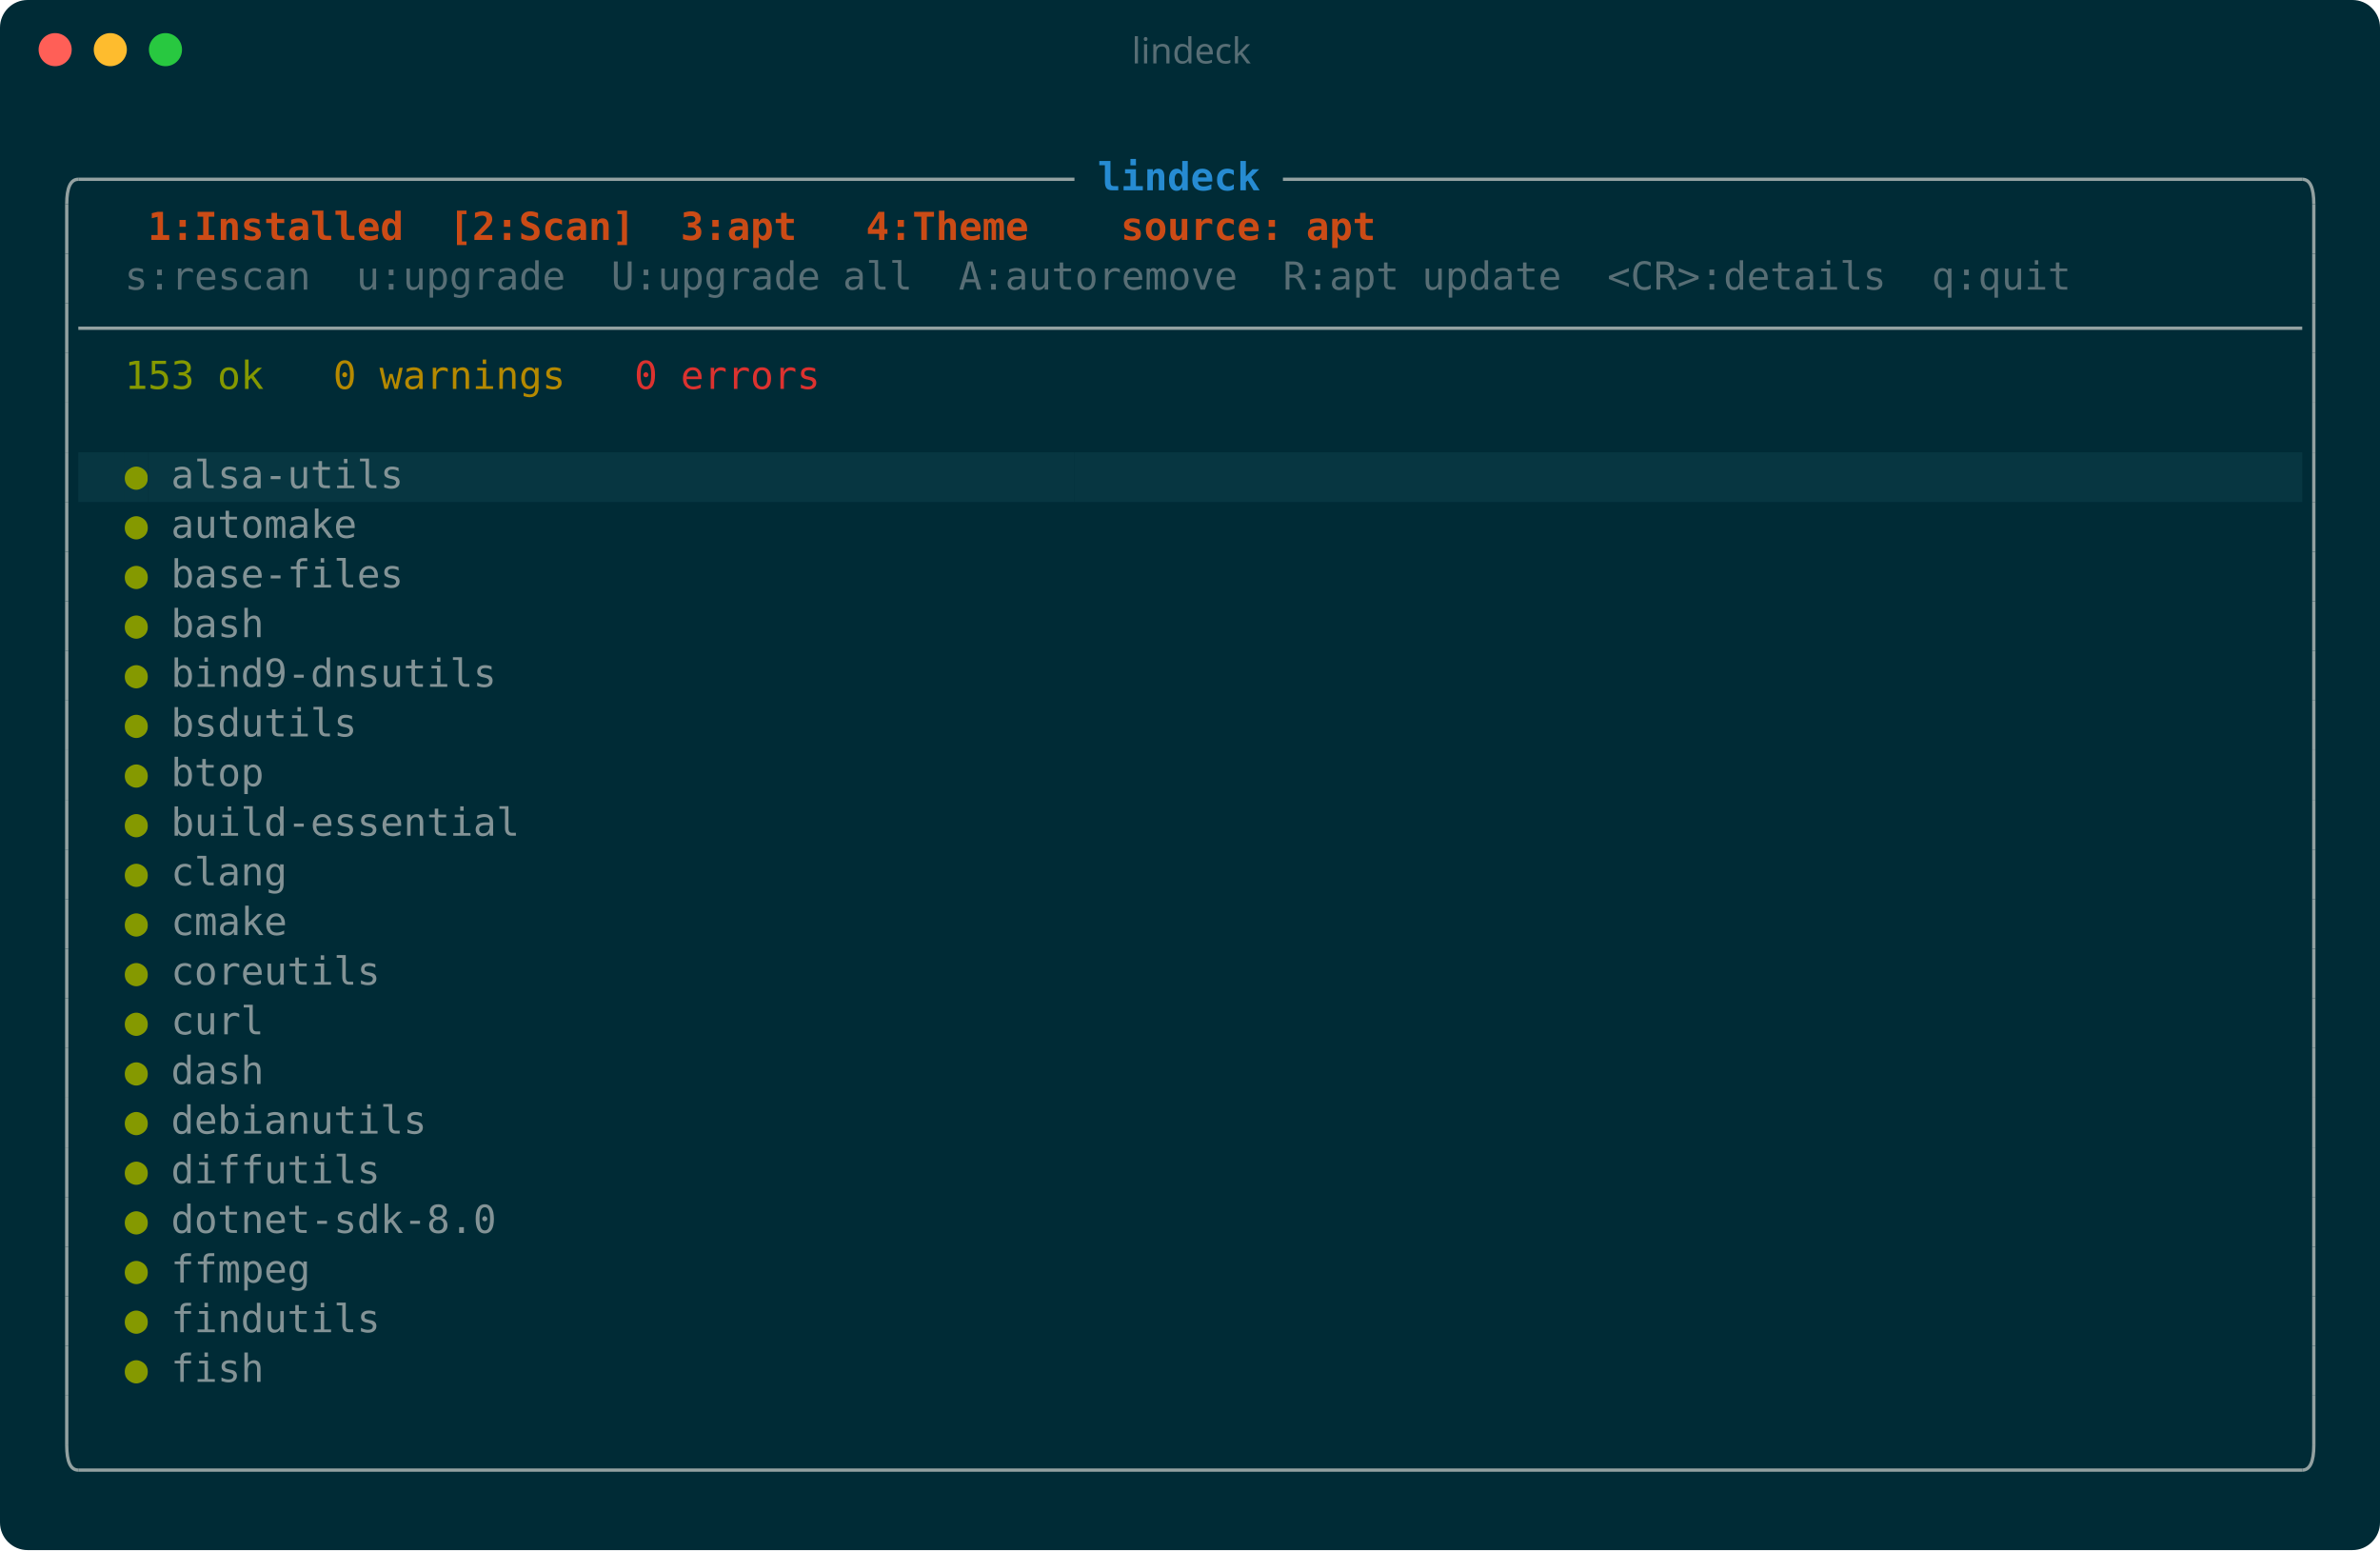
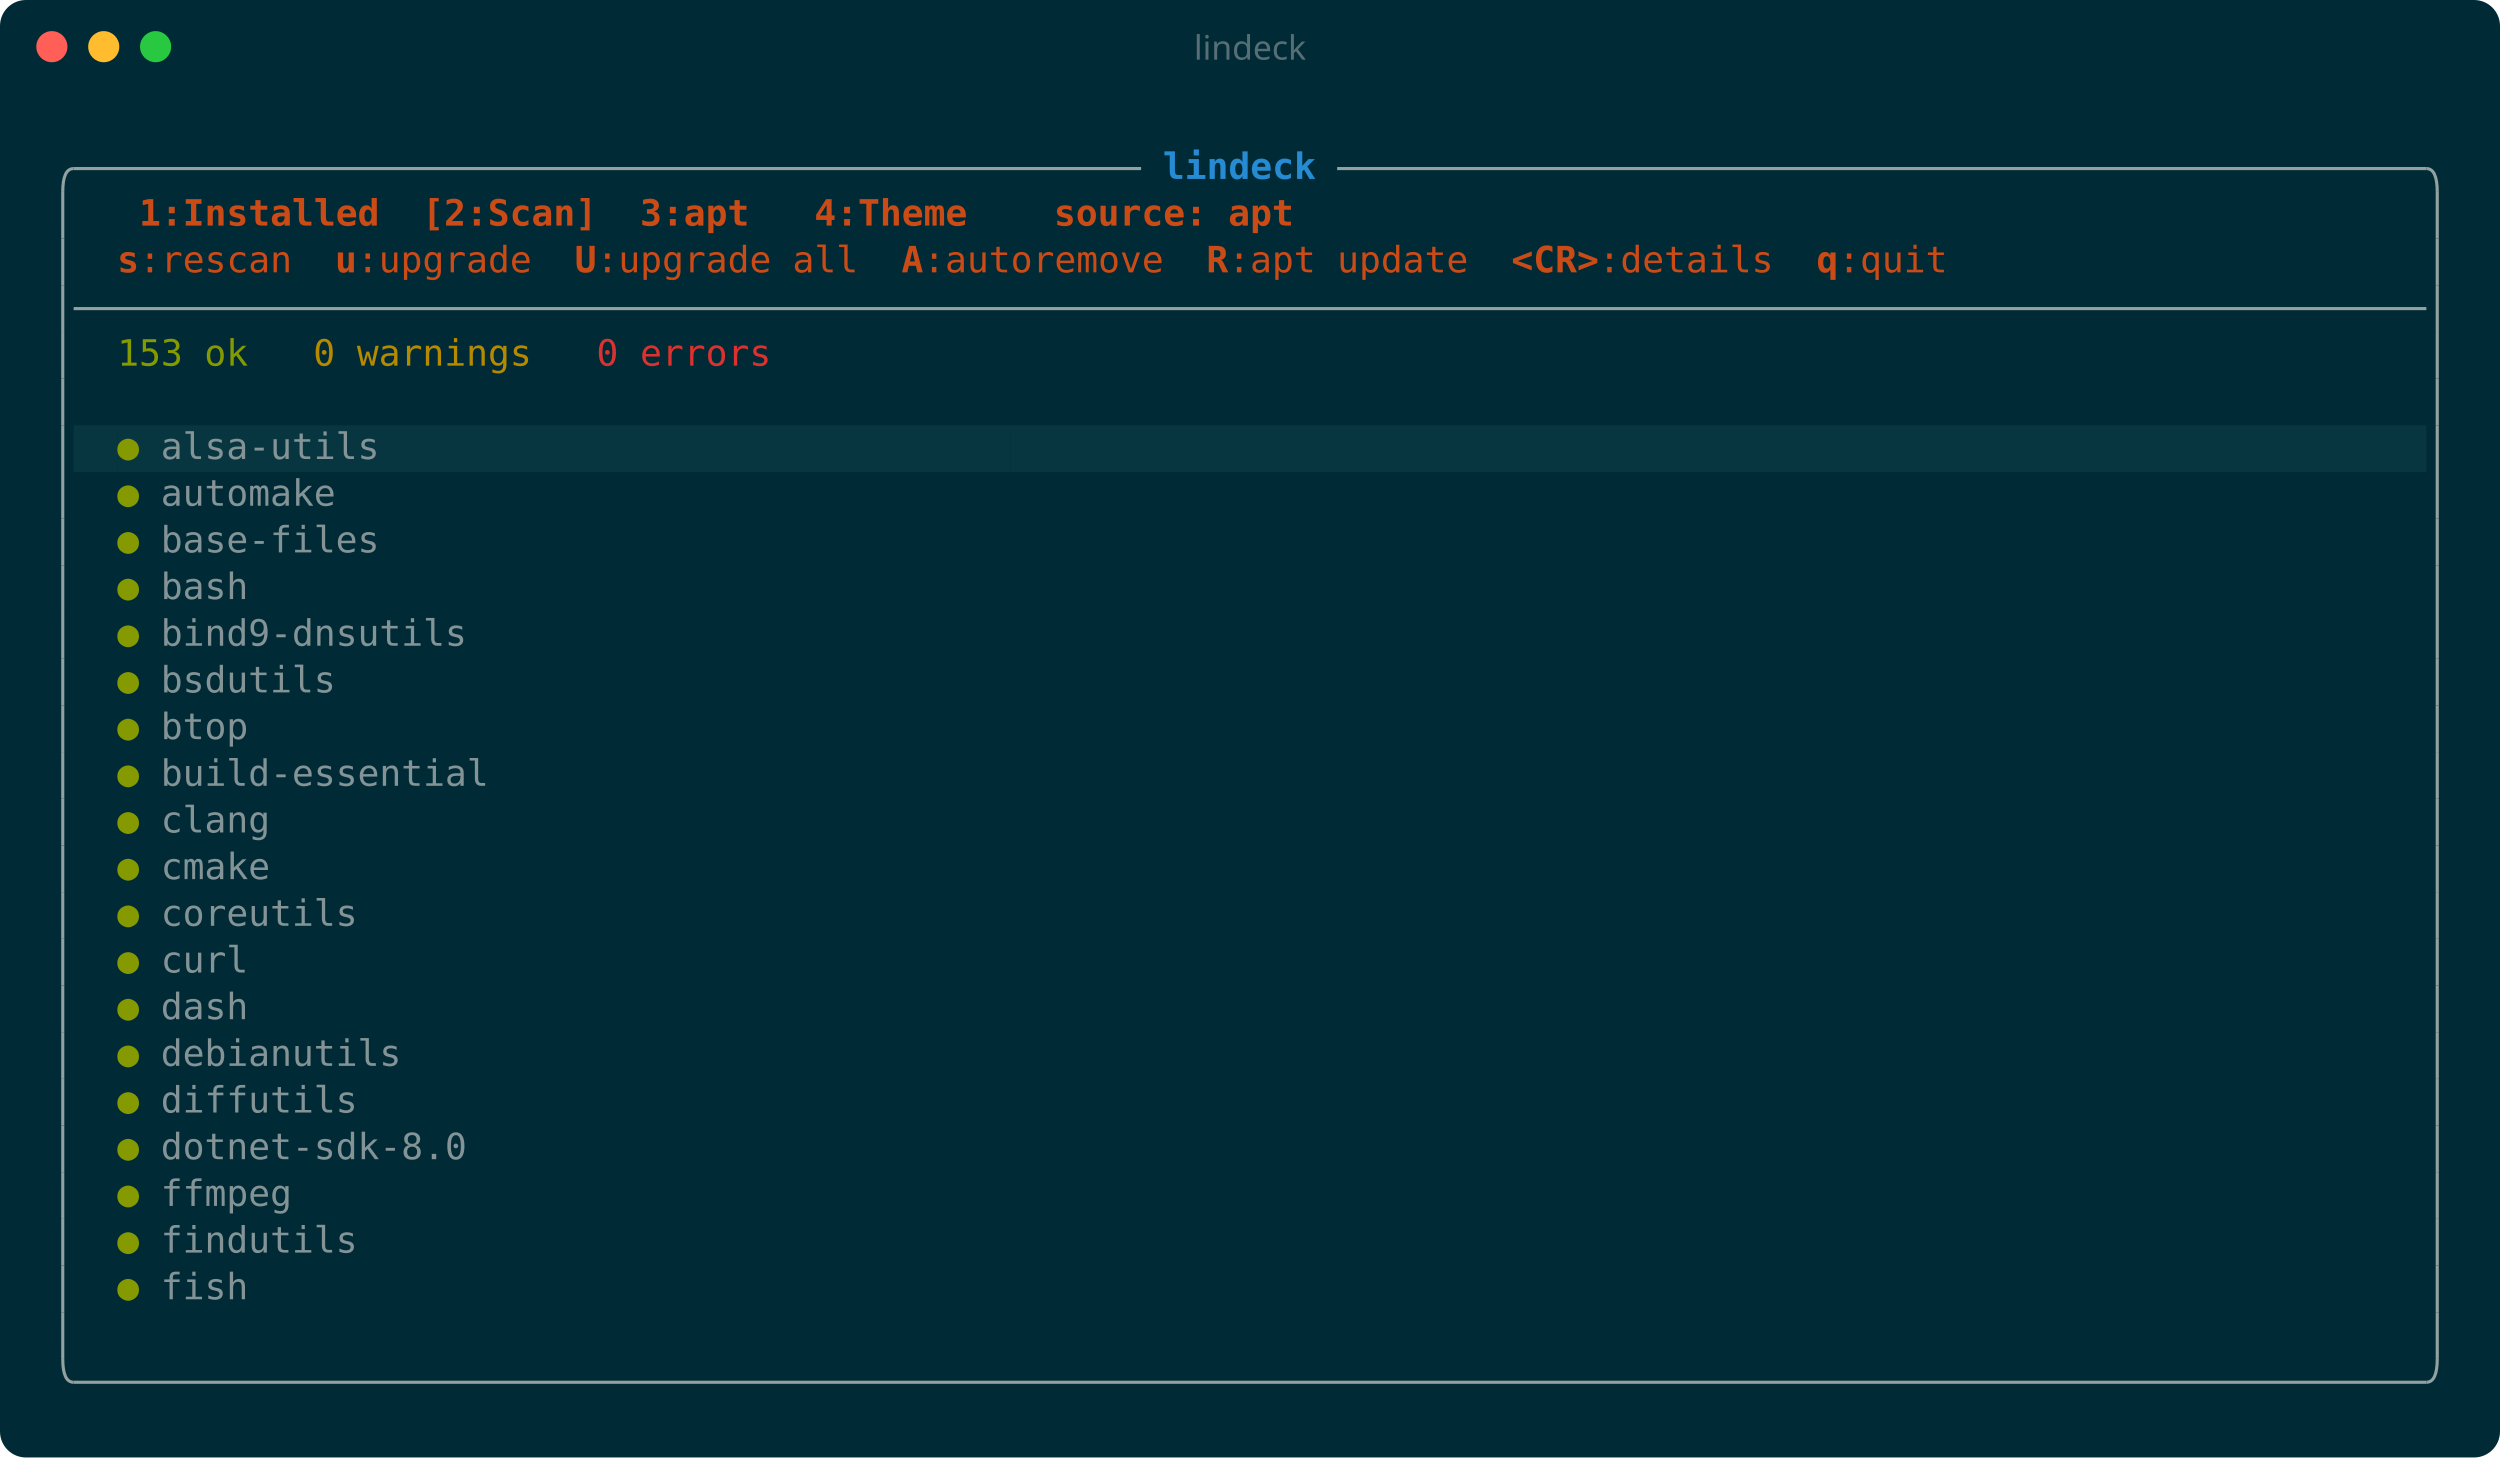
- <svg xmlns="http://www.w3.org/2000/svg" width="863" height="562" viewBox="0 0 863 562">
+ <svg xmlns="http://www.w3.org/2000/svg" width="964" height="562" viewBox="0 0 964 562">
  <rect width="100%" height="100%" rx="10" fill="#002b36" />
  <circle cx="20" cy="18" r="6" fill="#ff5f57" />
  <circle cx="40" cy="18" r="6" fill="#febc2e" />
  <circle cx="60" cy="18" r="6" fill="#28c840" />
-   <text x="432" y="23" fill="#586e75" font-family="ui-sans-serif,system-ui,sans-serif" font-size="13" text-anchor="middle">lindeck</text>
+   <text x="482" y="23" fill="#586e75" font-family="ui-sans-serif,system-ui,sans-serif" font-size="13" text-anchor="middle">lindeck</text>
  <g font-family="ui-monospace,SFMono-Regular,Menlo,Consolas,'DejaVu Sans Mono',monospace" font-size="14" xml:space="preserve">
    <path d="M28.4,65.0 Q24.2,65.0 24.2,74.0" stroke="#93a1a1" stroke-width="1.2" fill="none" />
-     <line x1="28.4" y1="65.0" x2="389.6" y2="65.0" stroke="#93a1a1" stroke-width="1.2" fill="none" />
-     <text x="398.0" y="69.0" fill="#268bd2" font-weight="bold" textLength="58.8" lengthAdjust="spacingAndGlyphs">lindeck</text>
-     <line x1="465.2" y1="65.0" x2="834.8" y2="65.0" stroke="#93a1a1" stroke-width="1.2" fill="none" />
-     <path d="M834.8,65.0 Q839.0,65.0 839.0,74.0" stroke="#93a1a1" stroke-width="1.2" fill="none" />
+     <line x1="28.4" y1="65.0" x2="440.0" y2="65.0" stroke="#93a1a1" stroke-width="1.2" fill="none" />
+     <text x="448.4" y="69.0" fill="#268bd2" font-weight="bold" textLength="58.8" lengthAdjust="spacingAndGlyphs">lindeck</text>
+     <line x1="515.6" y1="65.0" x2="935.6" y2="65.0" stroke="#93a1a1" stroke-width="1.2" fill="none" />
+     <path d="M935.6,65.0 Q939.8,65.0 939.8,74.0" stroke="#93a1a1" stroke-width="1.2" fill="none" />
    <line x1="24.2" y1="74.0" x2="24.2" y2="92.0" stroke="#93a1a1" stroke-width="1.2" fill="none" />
    <text x="53.6" y="87.0" fill="#cb4b16" font-weight="bold" textLength="92.4" lengthAdjust="spacingAndGlyphs">1:Installed</text>
    <text x="162.8" y="87.0" fill="#cb4b16" font-weight="bold" textLength="67.2" lengthAdjust="spacingAndGlyphs">[2:Scan]</text>
    <text x="246.8" y="87.0" fill="#cb4b16" font-weight="bold" textLength="42.0" lengthAdjust="spacingAndGlyphs">3:apt</text>
    <text x="314.0" y="87.0" fill="#cb4b16" font-weight="bold" textLength="58.8" lengthAdjust="spacingAndGlyphs">4:Theme</text>
    <text x="406.4" y="87.0" fill="#cb4b16" font-weight="bold" textLength="58.8" lengthAdjust="spacingAndGlyphs">source:</text>
    <text x="473.6" y="87.0" fill="#cb4b16" font-weight="bold" textLength="25.2" lengthAdjust="spacingAndGlyphs">apt</text>
-     <line x1="839.0" y1="74.0" x2="839.0" y2="92.0" stroke="#93a1a1" stroke-width="1.2" fill="none" />
+     <line x1="939.8" y1="74.0" x2="939.8" y2="92.0" stroke="#93a1a1" stroke-width="1.2" fill="none" />
    <line x1="24.2" y1="92.0" x2="24.2" y2="110.0" stroke="#93a1a1" stroke-width="1.2" fill="none" />
-     <text x="45.2" y="105.0" fill="#586e75" textLength="67.2" lengthAdjust="spacingAndGlyphs">s:rescan</text>
-     <text x="129.2" y="105.0" fill="#586e75" textLength="75.6" lengthAdjust="spacingAndGlyphs">u:upgrade</text>
-     <text x="221.6" y="105.0" fill="#586e75" textLength="75.6" lengthAdjust="spacingAndGlyphs">U:upgrade</text>
-     <text x="305.6" y="105.0" fill="#586e75" textLength="25.2" lengthAdjust="spacingAndGlyphs">all</text>
-     <text x="347.6" y="105.0" fill="#586e75" textLength="100.8" lengthAdjust="spacingAndGlyphs">A:autoremove</text>
-     <text x="465.2" y="105.0" fill="#586e75" textLength="42.0" lengthAdjust="spacingAndGlyphs">R:apt</text>
-     <text x="515.6" y="105.0" fill="#586e75" textLength="50.4" lengthAdjust="spacingAndGlyphs">update</text>
-     <text x="582.8" y="105.0" fill="#586e75" textLength="100.8" lengthAdjust="spacingAndGlyphs">&lt;CR&gt;:details</text>
-     <text x="700.4" y="105.0" fill="#586e75" textLength="50.4" lengthAdjust="spacingAndGlyphs">q:quit</text>
-     <line x1="839.0" y1="92.0" x2="839.0" y2="110.0" stroke="#93a1a1" stroke-width="1.2" fill="none" />
+     <text x="45.2" y="105.0" fill="#cb4b16" font-weight="bold" textLength="8.4" lengthAdjust="spacingAndGlyphs">s</text>
+     <text x="53.6" y="105.0" fill="#cb4b16" textLength="58.8" lengthAdjust="spacingAndGlyphs">:rescan</text>
+     <text x="129.2" y="105.0" fill="#cb4b16" font-weight="bold" textLength="8.4" lengthAdjust="spacingAndGlyphs">u</text>
+     <text x="137.6" y="105.0" fill="#cb4b16" textLength="67.2" lengthAdjust="spacingAndGlyphs">:upgrade</text>
+     <text x="221.6" y="105.0" fill="#cb4b16" font-weight="bold" textLength="8.4" lengthAdjust="spacingAndGlyphs">U</text>
+     <text x="230.0" y="105.0" fill="#cb4b16" textLength="67.2" lengthAdjust="spacingAndGlyphs">:upgrade</text>
+     <text x="305.6" y="105.0" fill="#cb4b16" textLength="25.2" lengthAdjust="spacingAndGlyphs">all</text>
+     <text x="347.6" y="105.0" fill="#cb4b16" font-weight="bold" textLength="8.4" lengthAdjust="spacingAndGlyphs">A</text>
+     <text x="356.0" y="105.0" fill="#cb4b16" textLength="92.4" lengthAdjust="spacingAndGlyphs">:autoremove</text>
+     <text x="465.2" y="105.0" fill="#cb4b16" font-weight="bold" textLength="8.4" lengthAdjust="spacingAndGlyphs">R</text>
+     <text x="473.6" y="105.0" fill="#cb4b16" textLength="33.6" lengthAdjust="spacingAndGlyphs">:apt</text>
+     <text x="515.6" y="105.0" fill="#cb4b16" textLength="50.4" lengthAdjust="spacingAndGlyphs">update</text>
+     <text x="582.8" y="105.0" fill="#cb4b16" font-weight="bold" textLength="33.6" lengthAdjust="spacingAndGlyphs">&lt;CR&gt;</text>
+     <text x="616.4" y="105.0" fill="#cb4b16" textLength="67.2" lengthAdjust="spacingAndGlyphs">:details</text>
+     <text x="700.4" y="105.0" fill="#cb4b16" font-weight="bold" textLength="8.4" lengthAdjust="spacingAndGlyphs">q</text>
+     <text x="708.8" y="105.0" fill="#cb4b16" textLength="42.0" lengthAdjust="spacingAndGlyphs">:quit</text>
+     <line x1="939.8" y1="92.0" x2="939.8" y2="110.0" stroke="#93a1a1" stroke-width="1.2" fill="none" />
    <line x1="24.2" y1="110.0" x2="24.2" y2="128.0" stroke="#93a1a1" stroke-width="1.2" fill="none" />
-     <line x1="28.4" y1="119.0" x2="834.8" y2="119.0" stroke="#93a1a1" stroke-width="1.2" fill="none" />
-     <line x1="839.0" y1="110.0" x2="839.0" y2="128.0" stroke="#93a1a1" stroke-width="1.2" fill="none" />
+     <line x1="28.4" y1="119.0" x2="935.6" y2="119.0" stroke="#93a1a1" stroke-width="1.2" fill="none" />
+     <line x1="939.8" y1="110.0" x2="939.8" y2="128.0" stroke="#93a1a1" stroke-width="1.2" fill="none" />
    <line x1="24.2" y1="128.0" x2="24.2" y2="146.0" stroke="#93a1a1" stroke-width="1.2" fill="none" />
    <text x="45.2" y="141.0" fill="#859900" textLength="25.2" lengthAdjust="spacingAndGlyphs">153</text>
    <text x="78.8" y="141.0" fill="#859900" textLength="16.8" lengthAdjust="spacingAndGlyphs">ok</text>
    <text x="120.8" y="141.0" fill="#b58900" textLength="8.4" lengthAdjust="spacingAndGlyphs">0</text>
    <text x="137.6" y="141.0" fill="#b58900" textLength="67.2" lengthAdjust="spacingAndGlyphs">warnings</text>
    <text x="230.0" y="141.0" fill="#dc322f" textLength="8.4" lengthAdjust="spacingAndGlyphs">0</text>
    <text x="246.8" y="141.0" fill="#dc322f" textLength="50.4" lengthAdjust="spacingAndGlyphs">errors</text>
-     <line x1="839.0" y1="128.0" x2="839.0" y2="146.0" stroke="#93a1a1" stroke-width="1.2" fill="none" />
+     <line x1="939.8" y1="128.0" x2="939.8" y2="146.0" stroke="#93a1a1" stroke-width="1.2" fill="none" />
    <line x1="24.2" y1="146.0" x2="24.2" y2="164.0" stroke="#93a1a1" stroke-width="1.2" fill="none" />
-     <line x1="839.0" y1="146.0" x2="839.0" y2="164.0" stroke="#93a1a1" stroke-width="1.2" fill="none" />
+     <line x1="939.8" y1="146.0" x2="939.8" y2="164.0" stroke="#93a1a1" stroke-width="1.2" fill="none" />
    <line x1="24.2" y1="164.0" x2="24.2" y2="182.0" stroke="#93a1a1" stroke-width="1.2" fill="none" />
    <rect x="28.4" y="164.0" width="16.8" height="18" fill="#073641" />
    <rect x="45.2" y="164.0" width="8.4" height="18" fill="#073641" />
    <text x="45.2" y="177.0" fill="#859900" textLength="8.4" lengthAdjust="spacingAndGlyphs">●</text>
    <rect x="53.6" y="164.0" width="336.0" height="18" fill="#073641" />
    <text x="62.0" y="177.0" fill="#839396" textLength="84.0" lengthAdjust="spacingAndGlyphs">alsa-utils</text>
-     <rect x="389.6" y="164.0" width="445.2" height="18" fill="#073641" />
-     <line x1="839.0" y1="164.0" x2="839.0" y2="182.0" stroke="#93a1a1" stroke-width="1.2" fill="none" />
+     <rect x="389.6" y="164.0" width="546.0" height="18" fill="#073641" />
+     <line x1="939.8" y1="164.0" x2="939.8" y2="182.0" stroke="#93a1a1" stroke-width="1.2" fill="none" />
    <line x1="24.2" y1="182.0" x2="24.2" y2="200.0" stroke="#93a1a1" stroke-width="1.2" fill="none" />
    <text x="45.2" y="195.0" fill="#859900" textLength="8.4" lengthAdjust="spacingAndGlyphs">●</text>
    <text x="62.0" y="195.0" fill="#839396" textLength="67.2" lengthAdjust="spacingAndGlyphs">automake</text>
-     <line x1="839.0" y1="182.0" x2="839.0" y2="200.0" stroke="#93a1a1" stroke-width="1.2" fill="none" />
+     <line x1="939.8" y1="182.0" x2="939.8" y2="200.0" stroke="#93a1a1" stroke-width="1.2" fill="none" />
    <line x1="24.2" y1="200.0" x2="24.2" y2="218.0" stroke="#93a1a1" stroke-width="1.2" fill="none" />
    <text x="45.2" y="213.0" fill="#859900" textLength="8.4" lengthAdjust="spacingAndGlyphs">●</text>
    <text x="62.0" y="213.0" fill="#839396" textLength="84.0" lengthAdjust="spacingAndGlyphs">base-files</text>
-     <line x1="839.0" y1="200.0" x2="839.0" y2="218.0" stroke="#93a1a1" stroke-width="1.2" fill="none" />
+     <line x1="939.8" y1="200.0" x2="939.8" y2="218.0" stroke="#93a1a1" stroke-width="1.2" fill="none" />
    <line x1="24.2" y1="218.0" x2="24.2" y2="236.0" stroke="#93a1a1" stroke-width="1.2" fill="none" />
    <text x="45.2" y="231.0" fill="#859900" textLength="8.4" lengthAdjust="spacingAndGlyphs">●</text>
    <text x="62.0" y="231.0" fill="#839396" textLength="33.6" lengthAdjust="spacingAndGlyphs">bash</text>
-     <line x1="839.0" y1="218.0" x2="839.0" y2="236.0" stroke="#93a1a1" stroke-width="1.2" fill="none" />
+     <line x1="939.8" y1="218.0" x2="939.8" y2="236.0" stroke="#93a1a1" stroke-width="1.2" fill="none" />
    <line x1="24.2" y1="236.0" x2="24.2" y2="254.0" stroke="#93a1a1" stroke-width="1.2" fill="none" />
    <text x="45.2" y="249.0" fill="#859900" textLength="8.4" lengthAdjust="spacingAndGlyphs">●</text>
    <text x="62.0" y="249.0" fill="#839396" textLength="117.6" lengthAdjust="spacingAndGlyphs">bind9-dnsutils</text>
-     <line x1="839.0" y1="236.0" x2="839.0" y2="254.0" stroke="#93a1a1" stroke-width="1.2" fill="none" />
+     <line x1="939.8" y1="236.0" x2="939.8" y2="254.0" stroke="#93a1a1" stroke-width="1.2" fill="none" />
    <line x1="24.2" y1="254.0" x2="24.2" y2="272.0" stroke="#93a1a1" stroke-width="1.2" fill="none" />
    <text x="45.2" y="267.0" fill="#859900" textLength="8.4" lengthAdjust="spacingAndGlyphs">●</text>
    <text x="62.0" y="267.0" fill="#839396" textLength="67.2" lengthAdjust="spacingAndGlyphs">bsdutils</text>
-     <line x1="839.0" y1="254.0" x2="839.0" y2="272.0" stroke="#93a1a1" stroke-width="1.2" fill="none" />
+     <line x1="939.8" y1="254.0" x2="939.8" y2="272.0" stroke="#93a1a1" stroke-width="1.2" fill="none" />
    <line x1="24.2" y1="272.0" x2="24.2" y2="290.0" stroke="#93a1a1" stroke-width="1.2" fill="none" />
    <text x="45.2" y="285.0" fill="#859900" textLength="8.4" lengthAdjust="spacingAndGlyphs">●</text>
    <text x="62.0" y="285.0" fill="#839396" textLength="33.6" lengthAdjust="spacingAndGlyphs">btop</text>
-     <line x1="839.0" y1="272.0" x2="839.0" y2="290.0" stroke="#93a1a1" stroke-width="1.2" fill="none" />
+     <line x1="939.8" y1="272.0" x2="939.8" y2="290.0" stroke="#93a1a1" stroke-width="1.2" fill="none" />
    <line x1="24.2" y1="290.0" x2="24.2" y2="308.0" stroke="#93a1a1" stroke-width="1.2" fill="none" />
    <text x="45.2" y="303.0" fill="#859900" textLength="8.4" lengthAdjust="spacingAndGlyphs">●</text>
    <text x="62.0" y="303.0" fill="#839396" textLength="126.0" lengthAdjust="spacingAndGlyphs">build-essential</text>
-     <line x1="839.0" y1="290.0" x2="839.0" y2="308.0" stroke="#93a1a1" stroke-width="1.2" fill="none" />
+     <line x1="939.8" y1="290.0" x2="939.8" y2="308.0" stroke="#93a1a1" stroke-width="1.2" fill="none" />
    <line x1="24.2" y1="308.0" x2="24.2" y2="326.0" stroke="#93a1a1" stroke-width="1.2" fill="none" />
    <text x="45.2" y="321.0" fill="#859900" textLength="8.4" lengthAdjust="spacingAndGlyphs">●</text>
    <text x="62.0" y="321.0" fill="#839396" textLength="42.0" lengthAdjust="spacingAndGlyphs">clang</text>
-     <line x1="839.0" y1="308.0" x2="839.0" y2="326.0" stroke="#93a1a1" stroke-width="1.2" fill="none" />
+     <line x1="939.8" y1="308.0" x2="939.8" y2="326.0" stroke="#93a1a1" stroke-width="1.2" fill="none" />
    <line x1="24.2" y1="326.0" x2="24.2" y2="344.0" stroke="#93a1a1" stroke-width="1.2" fill="none" />
    <text x="45.2" y="339.0" fill="#859900" textLength="8.4" lengthAdjust="spacingAndGlyphs">●</text>
    <text x="62.0" y="339.0" fill="#839396" textLength="42.0" lengthAdjust="spacingAndGlyphs">cmake</text>
-     <line x1="839.0" y1="326.0" x2="839.0" y2="344.0" stroke="#93a1a1" stroke-width="1.2" fill="none" />
+     <line x1="939.8" y1="326.0" x2="939.8" y2="344.0" stroke="#93a1a1" stroke-width="1.2" fill="none" />
    <line x1="24.2" y1="344.0" x2="24.2" y2="362.0" stroke="#93a1a1" stroke-width="1.2" fill="none" />
    <text x="45.2" y="357.0" fill="#859900" textLength="8.4" lengthAdjust="spacingAndGlyphs">●</text>
    <text x="62.0" y="357.0" fill="#839396" textLength="75.6" lengthAdjust="spacingAndGlyphs">coreutils</text>
-     <line x1="839.0" y1="344.0" x2="839.0" y2="362.0" stroke="#93a1a1" stroke-width="1.2" fill="none" />
+     <line x1="939.8" y1="344.0" x2="939.8" y2="362.0" stroke="#93a1a1" stroke-width="1.2" fill="none" />
    <line x1="24.2" y1="362.0" x2="24.2" y2="380.0" stroke="#93a1a1" stroke-width="1.2" fill="none" />
    <text x="45.2" y="375.0" fill="#859900" textLength="8.4" lengthAdjust="spacingAndGlyphs">●</text>
    <text x="62.0" y="375.0" fill="#839396" textLength="33.6" lengthAdjust="spacingAndGlyphs">curl</text>
-     <line x1="839.0" y1="362.0" x2="839.0" y2="380.0" stroke="#93a1a1" stroke-width="1.2" fill="none" />
+     <line x1="939.8" y1="362.0" x2="939.8" y2="380.0" stroke="#93a1a1" stroke-width="1.2" fill="none" />
    <line x1="24.2" y1="380.0" x2="24.2" y2="398.0" stroke="#93a1a1" stroke-width="1.2" fill="none" />
    <text x="45.2" y="393.0" fill="#859900" textLength="8.4" lengthAdjust="spacingAndGlyphs">●</text>
    <text x="62.0" y="393.0" fill="#839396" textLength="33.6" lengthAdjust="spacingAndGlyphs">dash</text>
-     <line x1="839.0" y1="380.0" x2="839.0" y2="398.0" stroke="#93a1a1" stroke-width="1.2" fill="none" />
+     <line x1="939.8" y1="380.0" x2="939.8" y2="398.0" stroke="#93a1a1" stroke-width="1.2" fill="none" />
    <line x1="24.2" y1="398.0" x2="24.2" y2="416.0" stroke="#93a1a1" stroke-width="1.2" fill="none" />
    <text x="45.2" y="411.0" fill="#859900" textLength="8.4" lengthAdjust="spacingAndGlyphs">●</text>
    <text x="62.0" y="411.0" fill="#839396" textLength="92.4" lengthAdjust="spacingAndGlyphs">debianutils</text>
-     <line x1="839.0" y1="398.0" x2="839.0" y2="416.0" stroke="#93a1a1" stroke-width="1.2" fill="none" />
+     <line x1="939.8" y1="398.0" x2="939.8" y2="416.0" stroke="#93a1a1" stroke-width="1.2" fill="none" />
    <line x1="24.2" y1="416.0" x2="24.2" y2="434.0" stroke="#93a1a1" stroke-width="1.2" fill="none" />
    <text x="45.2" y="429.0" fill="#859900" textLength="8.4" lengthAdjust="spacingAndGlyphs">●</text>
    <text x="62.0" y="429.0" fill="#839396" textLength="75.6" lengthAdjust="spacingAndGlyphs">diffutils</text>
-     <line x1="839.0" y1="416.0" x2="839.0" y2="434.0" stroke="#93a1a1" stroke-width="1.2" fill="none" />
+     <line x1="939.8" y1="416.0" x2="939.8" y2="434.0" stroke="#93a1a1" stroke-width="1.2" fill="none" />
    <line x1="24.2" y1="434.0" x2="24.2" y2="452.0" stroke="#93a1a1" stroke-width="1.2" fill="none" />
    <text x="45.2" y="447.0" fill="#859900" textLength="8.4" lengthAdjust="spacingAndGlyphs">●</text>
    <text x="62.0" y="447.0" fill="#839396" textLength="117.6" lengthAdjust="spacingAndGlyphs">dotnet-sdk-8.0</text>
-     <line x1="839.0" y1="434.0" x2="839.0" y2="452.0" stroke="#93a1a1" stroke-width="1.2" fill="none" />
+     <line x1="939.8" y1="434.0" x2="939.8" y2="452.0" stroke="#93a1a1" stroke-width="1.2" fill="none" />
    <line x1="24.2" y1="452.0" x2="24.2" y2="470.0" stroke="#93a1a1" stroke-width="1.2" fill="none" />
    <text x="45.2" y="465.0" fill="#859900" textLength="8.4" lengthAdjust="spacingAndGlyphs">●</text>
    <text x="62.0" y="465.0" fill="#839396" textLength="50.4" lengthAdjust="spacingAndGlyphs">ffmpeg</text>
-     <line x1="839.0" y1="452.0" x2="839.0" y2="470.0" stroke="#93a1a1" stroke-width="1.2" fill="none" />
+     <line x1="939.8" y1="452.0" x2="939.8" y2="470.0" stroke="#93a1a1" stroke-width="1.2" fill="none" />
    <line x1="24.2" y1="470.0" x2="24.2" y2="488.0" stroke="#93a1a1" stroke-width="1.2" fill="none" />
    <text x="45.2" y="483.0" fill="#859900" textLength="8.4" lengthAdjust="spacingAndGlyphs">●</text>
    <text x="62.0" y="483.0" fill="#839396" textLength="75.6" lengthAdjust="spacingAndGlyphs">findutils</text>
-     <line x1="839.0" y1="470.0" x2="839.0" y2="488.0" stroke="#93a1a1" stroke-width="1.2" fill="none" />
+     <line x1="939.8" y1="470.0" x2="939.8" y2="488.0" stroke="#93a1a1" stroke-width="1.2" fill="none" />
    <line x1="24.2" y1="488.0" x2="24.2" y2="506.0" stroke="#93a1a1" stroke-width="1.2" fill="none" />
    <text x="45.2" y="501.0" fill="#859900" textLength="8.4" lengthAdjust="spacingAndGlyphs">●</text>
    <text x="62.0" y="501.0" fill="#839396" textLength="33.6" lengthAdjust="spacingAndGlyphs">fish</text>
-     <line x1="839.0" y1="488.0" x2="839.0" y2="506.0" stroke="#93a1a1" stroke-width="1.2" fill="none" />
+     <line x1="939.8" y1="488.0" x2="939.8" y2="506.0" stroke="#93a1a1" stroke-width="1.2" fill="none" />
    <line x1="24.2" y1="506.0" x2="24.2" y2="524.0" stroke="#93a1a1" stroke-width="1.2" fill="none" />
-     <line x1="839.0" y1="506.0" x2="839.0" y2="524.0" stroke="#93a1a1" stroke-width="1.2" fill="none" />
+     <line x1="939.8" y1="506.0" x2="939.8" y2="524.0" stroke="#93a1a1" stroke-width="1.2" fill="none" />
    <path d="M24.2,524.0 Q24.2,533.0 28.4,533.0" stroke="#93a1a1" stroke-width="1.2" fill="none" />
-     <line x1="28.4" y1="533.0" x2="834.8" y2="533.0" stroke="#93a1a1" stroke-width="1.2" fill="none" />
-     <path d="M839.0,524.0 Q839.0,533.0 834.8,533.0" stroke="#93a1a1" stroke-width="1.2" fill="none" />
+     <line x1="28.4" y1="533.0" x2="935.6" y2="533.0" stroke="#93a1a1" stroke-width="1.2" fill="none" />
+     <path d="M939.8,524.0 Q939.8,533.0 935.6,533.0" stroke="#93a1a1" stroke-width="1.2" fill="none" />
  </g>
</svg>
